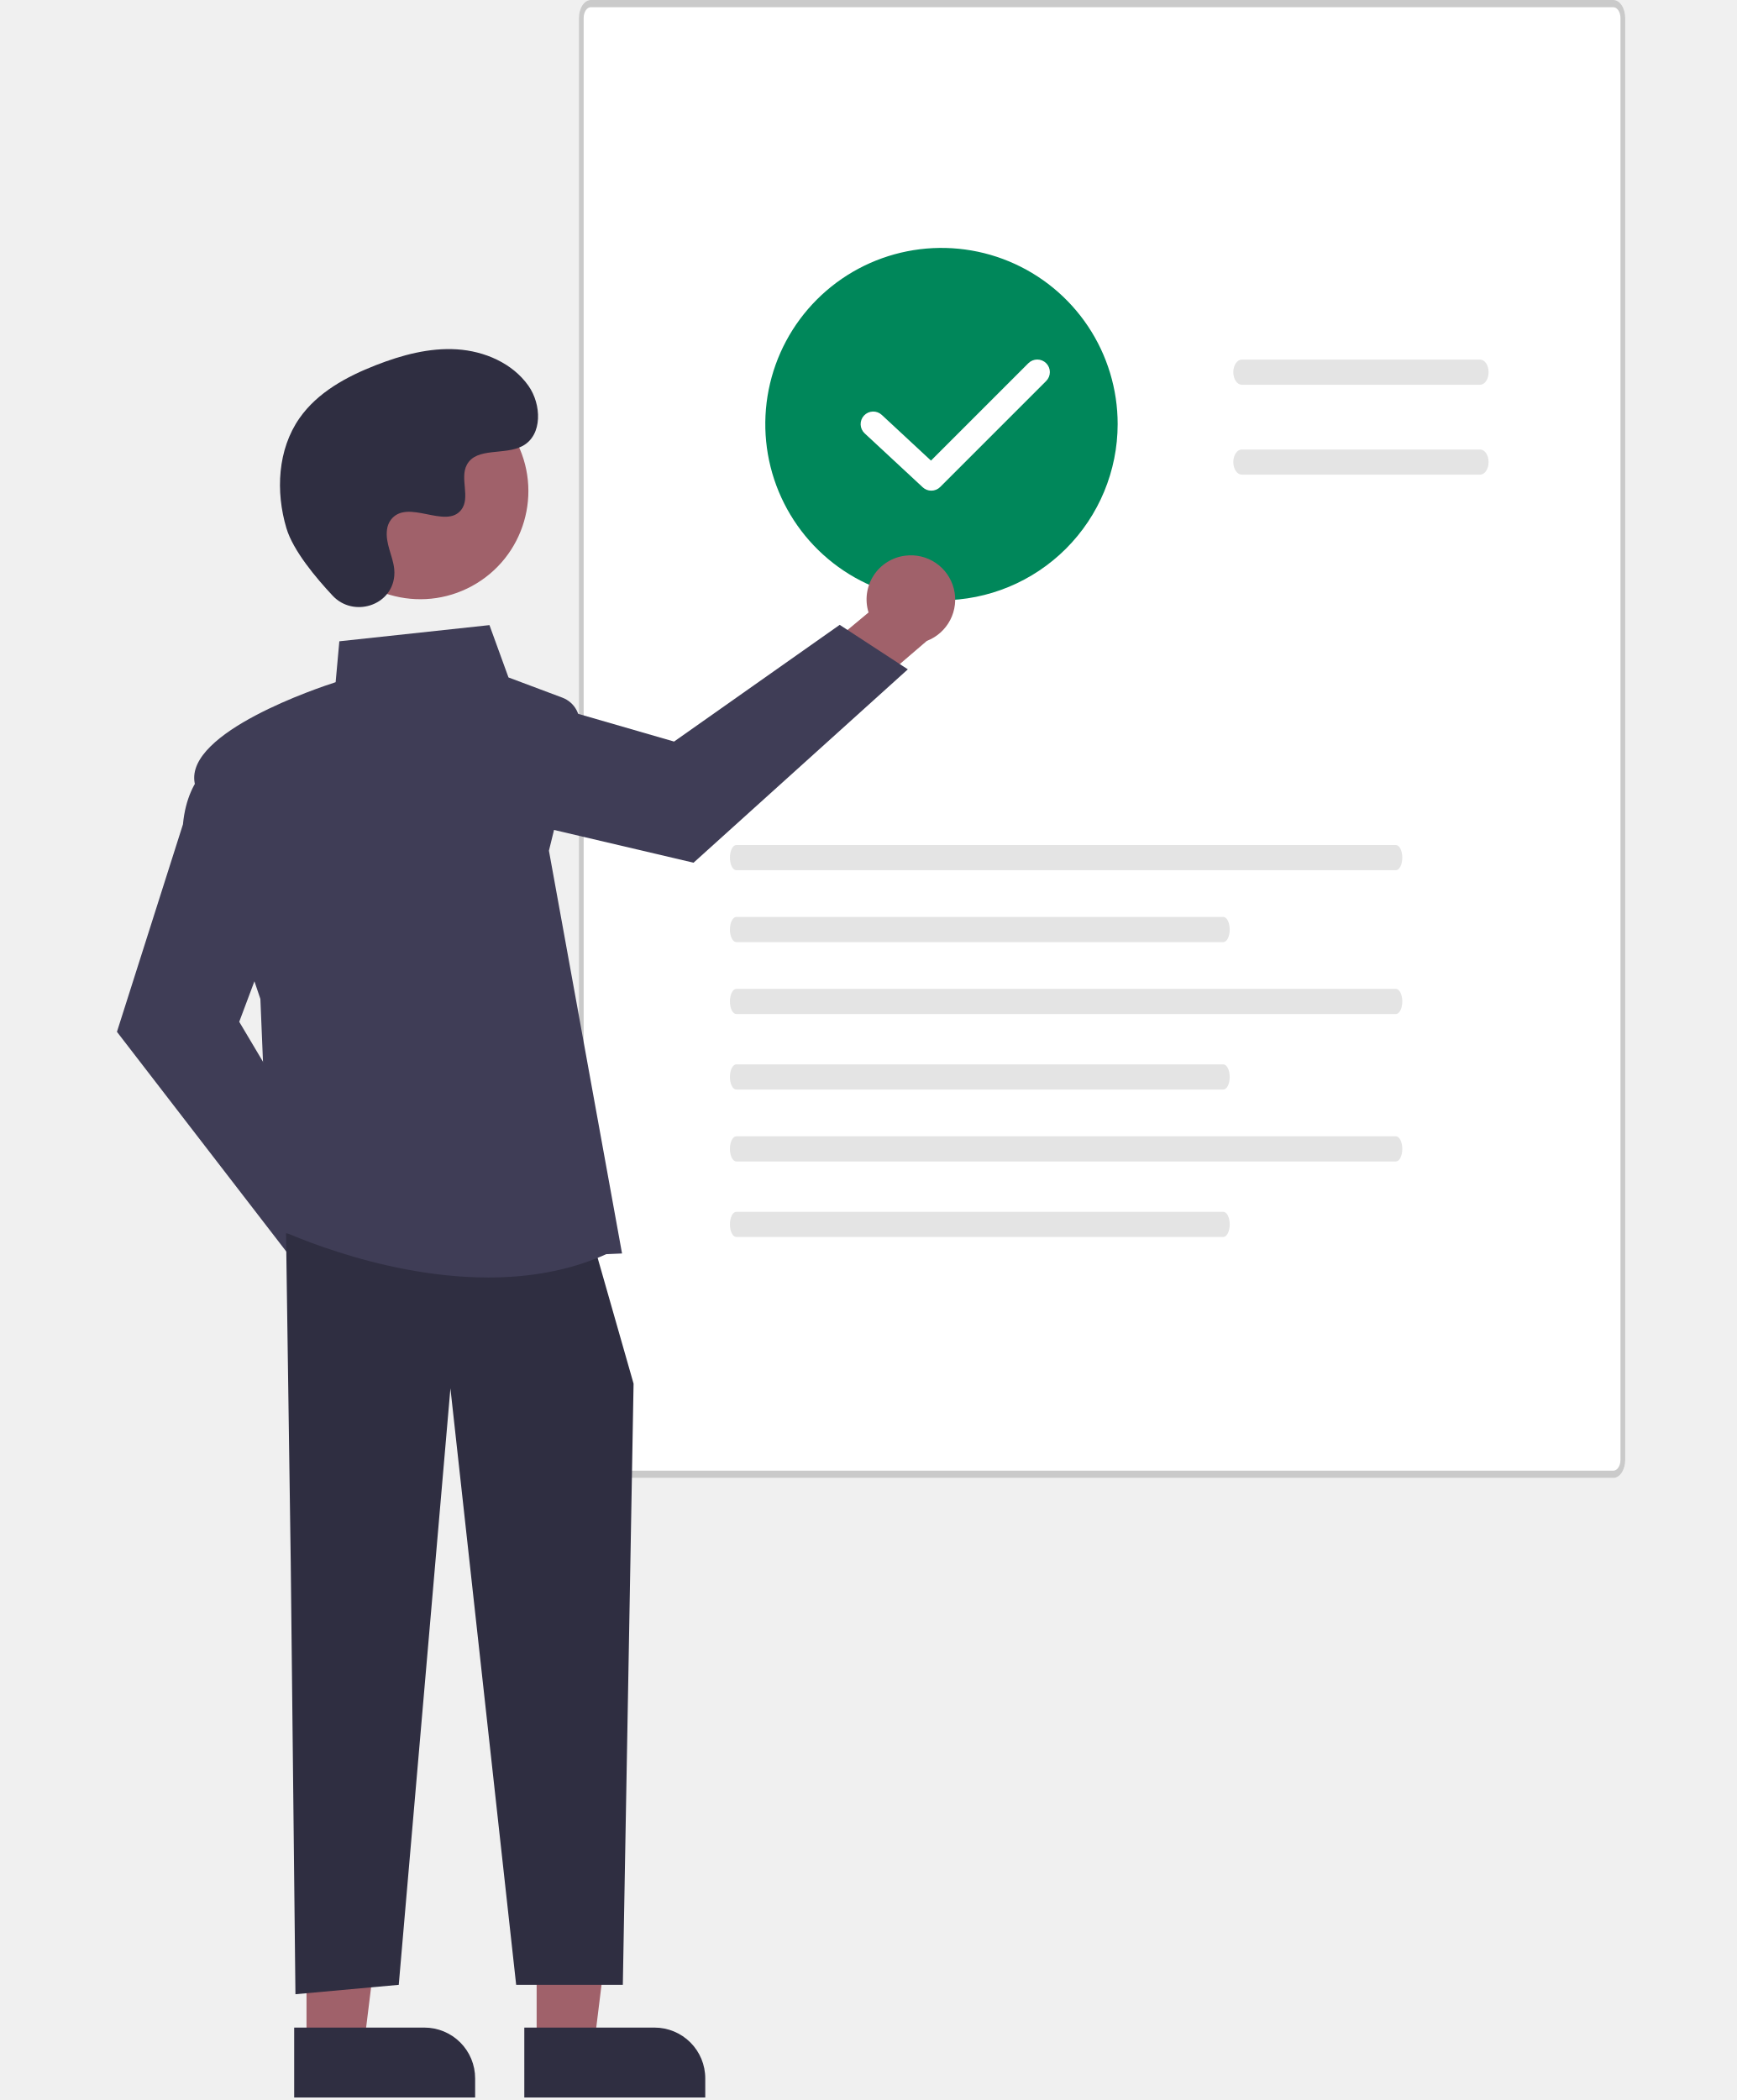
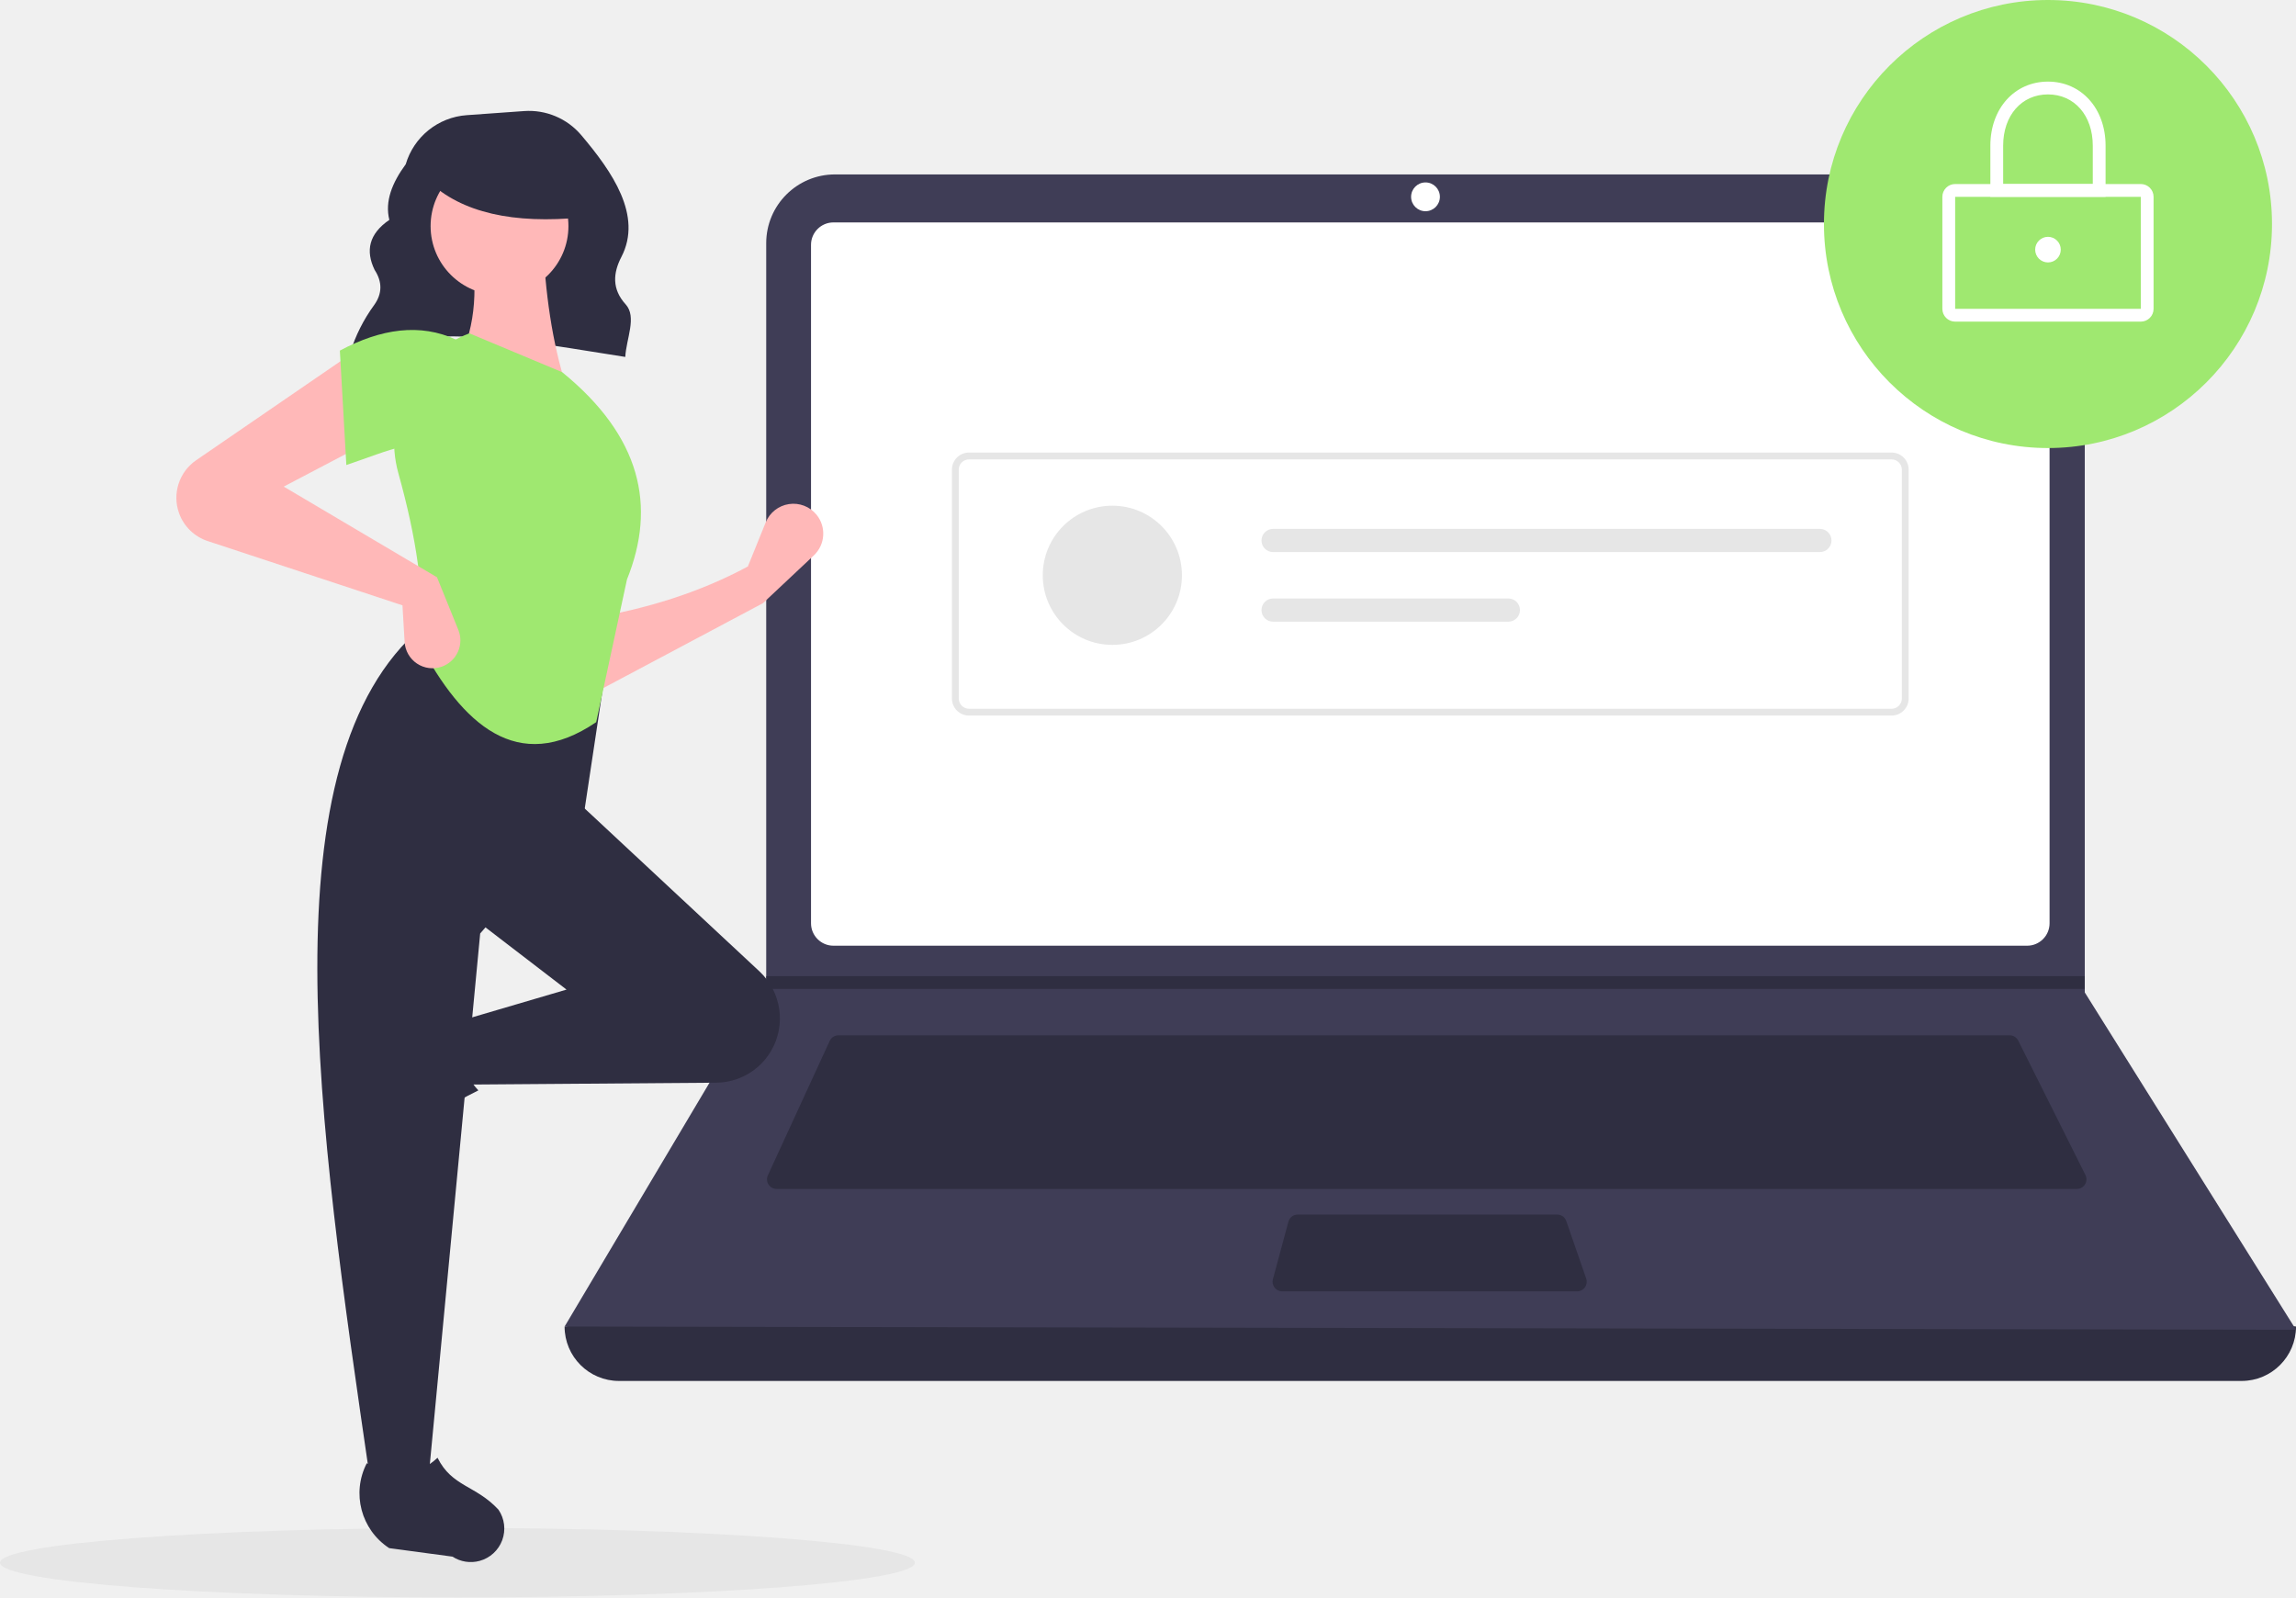
- <svg xmlns="http://www.w3.org/2000/svg" width="483" height="584" viewBox="0 0 483 584" fill="none">
-   <path d="M448.695 411H164.305C163.429 410.998 162.589 410.469 161.969 409.528C161.35 408.588 161.001 407.312 161 405.982V5.018C161.001 3.688 161.35 2.412 161.969 1.472C162.589 0.531 163.429 0.002 164.305 0H448.695C449.571 0.002 450.411 0.531 451.031 1.472C451.65 2.412 451.999 3.688 452 5.018V405.981C451.999 407.311 451.65 408.587 451.031 409.528C450.411 410.468 449.571 410.999 448.695 411Z" fill="white" />
-   <path d="M448.695 411H164.305C163.429 410.998 162.589 410.469 161.969 409.528C161.35 408.588 161.001 407.312 161 405.982V5.018C161.001 3.688 161.35 2.412 161.969 1.472C162.589 0.531 163.429 0.002 164.305 0H448.695C449.571 0.002 450.411 0.531 451.031 1.472C451.65 2.412 451.999 3.688 452 5.018V405.981C451.999 407.311 451.65 408.587 451.031 409.528C450.411 410.468 449.571 410.999 448.695 411ZM164.305 2.003C163.78 2.005 163.277 2.323 162.906 2.886C162.534 3.45 162.325 4.214 162.324 5.012V405.981C162.325 406.778 162.534 407.542 162.906 408.106C163.277 408.67 163.78 408.987 164.305 408.989H448.695C449.22 408.988 449.723 408.67 450.095 408.106C450.466 407.542 450.675 406.778 450.676 405.981V5.018C450.675 4.221 450.466 3.457 450.094 2.893C449.723 2.329 449.22 2.012 448.695 2.01L164.305 2.003Z" fill="#CACACA" />
-   <path d="M345.36 125C344.734 125.002 344.133 125.372 343.691 126.028C343.249 126.684 343 127.573 343 128.5C343 129.427 343.249 130.316 343.691 130.972C344.133 131.628 344.734 131.998 345.36 132H411.64C412.266 131.998 412.867 131.628 413.309 130.972C413.751 130.316 414 129.427 414 128.5C414 127.573 413.751 126.684 413.309 126.028C412.867 125.372 412.266 125.002 411.64 125H345.36Z" fill="#E4E4E4" />
-   <path d="M345.36 100C344.734 100.002 344.133 100.372 343.691 101.028C343.249 101.684 343 102.573 343 103.5C343 104.427 343.249 105.316 343.691 105.972C344.133 106.628 344.734 106.998 345.36 107H411.64C412.266 106.998 412.867 106.628 413.309 105.972C413.751 105.316 414 104.427 414 103.5C414 102.573 413.751 101.684 413.309 101.028C412.867 100.372 412.266 100.002 411.64 100H345.36Z" fill="#E4E4E4" />
-   <path d="M204.779 235C204.307 235.002 203.854 235.372 203.521 236.028C203.187 236.684 203 237.573 203 238.5C203 239.427 203.187 240.316 203.521 240.972C203.854 241.628 204.307 241.998 204.779 242H388.221C388.693 241.998 389.146 241.628 389.479 240.972C389.813 240.316 390 239.427 390 238.5C390 237.573 389.813 236.684 389.479 236.028C389.146 235.372 388.693 235.002 388.221 235H204.779Z" fill="#E4E4E4" />
-   <path d="M204.777 255C204.305 255.002 203.853 255.372 203.52 256.028C203.187 256.684 203 257.573 203 258.5C203 259.427 203.187 260.316 203.52 260.972C203.853 261.628 204.305 261.998 204.777 262H340.223C340.695 261.998 341.147 261.628 341.48 260.972C341.813 260.316 342 259.427 342 258.5C342 257.573 341.813 256.684 341.48 256.028C341.147 255.372 340.695 255.002 340.223 255H204.777Z" fill="#E4E4E4" />
-   <path d="M204.779 275C204.307 275.002 203.854 275.372 203.521 276.028C203.187 276.684 203 277.573 203 278.5C203 279.427 203.187 280.316 203.521 280.972C203.854 281.628 204.307 281.998 204.779 282H388.221C388.693 281.998 389.146 281.628 389.479 280.972C389.813 280.316 390 279.427 390 278.5C390 277.573 389.813 276.684 389.479 276.028C389.146 275.372 388.693 275.002 388.221 275H204.779Z" fill="#E4E4E4" />
-   <path d="M204.777 296C204.305 296.002 203.853 296.372 203.52 297.028C203.187 297.684 203 298.573 203 299.5C203 300.427 203.187 301.316 203.52 301.972C203.853 302.628 204.305 302.998 204.777 303H340.223C340.695 302.998 341.147 302.628 341.48 301.972C341.813 301.316 342 300.427 342 299.5C342 298.573 341.813 297.684 341.48 297.028C341.147 296.372 340.695 296.002 340.223 296H204.777Z" fill="#E4E4E4" />
-   <path d="M204.779 316C204.307 316.002 203.854 316.372 203.521 317.028C203.187 317.684 203 318.573 203 319.5C203 320.427 203.187 321.316 203.521 321.972C203.854 322.628 204.307 322.998 204.779 323H388.221C388.693 322.998 389.146 322.628 389.479 321.972C389.813 321.316 390 320.427 390 319.5C390 318.573 389.813 317.684 389.479 317.028C389.146 316.372 388.693 316.002 388.221 316H204.779Z" fill="#E4E4E4" />
-   <path d="M204.777 337C204.305 337.002 203.853 337.372 203.52 338.028C203.187 338.684 203 339.573 203 340.5C203 341.427 203.187 342.316 203.52 342.972C203.853 343.628 204.305 343.998 204.777 344H340.223C340.695 343.998 341.147 343.628 341.48 342.972C341.813 342.316 342 341.427 342 340.5C342 339.573 341.813 338.684 341.48 338.028C341.147 337.372 340.695 337.002 340.223 337H204.777Z" fill="#E4E4E4" />
-   <path d="M261.839 166.944C252.147 166.944 242.674 164.07 234.616 158.686C226.558 153.302 220.277 145.649 216.568 136.696C212.86 127.742 211.889 117.89 213.78 108.385C215.67 98.88 220.337 90.149 227.19 83.296C234.043 76.443 242.774 71.776 252.279 69.886C261.784 67.995 271.636 68.965 280.59 72.674C289.543 76.383 297.196 82.663 302.58 90.721C307.964 98.779 310.838 108.253 310.838 117.944C310.824 130.935 305.656 143.39 296.47 152.576C287.284 161.762 274.83 166.929 261.839 166.944Z" fill="#00875A" />
-   <path d="M113.098 352.216C113.013 350.428 112.537 348.68 111.704 347.095C110.87 345.51 109.699 344.128 108.274 343.044C106.848 341.961 105.202 341.203 103.452 340.825C101.702 340.447 99.89 340.456 98.145 340.854L81.948 318.029L65.677 324.488L89.002 356.401C89.864 359.289 91.756 361.761 94.319 363.348C96.882 364.935 99.938 365.527 102.908 365.011C105.878 364.495 108.556 362.908 110.434 360.55C112.312 358.192 113.26 355.226 113.098 352.216Z" fill="#A0616A" />
-   <path d="M81.531 350.525L32.524 286.947L50.886 229.236C52.232 214.727 61.312 210.675 61.698 210.51L62.287 210.257L78.266 252.869L66.534 284.155L95.331 332.587L81.531 350.525Z" fill="#3F3D56" />
-   <path d="M251.727 154.536C249.951 154.759 248.244 155.368 246.729 156.322C245.213 157.275 243.925 158.55 242.956 160.055C241.986 161.56 241.358 163.259 241.116 165.033C240.874 166.807 241.024 168.613 241.555 170.323L220.05 188.235L227.749 203.959L257.762 178.236C260.575 177.153 262.894 175.076 264.278 172.398C265.662 169.72 266.015 166.627 265.271 163.706C264.528 160.784 262.738 158.237 260.242 156.547C257.745 154.857 254.716 154.142 251.727 154.536Z" fill="#A0616A" />
-   <path d="M252.481 186.138L192.883 239.915L133.925 226.069C119.355 225.85 114.614 217.111 114.419 216.738L114.121 216.17L155.37 196.944L187.47 206.223L233.53 173.768L252.481 186.138Z" fill="#3F3D56" />
-   <path d="M149.248 568.437L165.261 568.436L172.878 506.672L149.245 506.673L149.248 568.437Z" fill="#A0616A" />
-   <path d="M196.143 583.304L145.817 583.306L145.816 563.862L182.023 563.86C185.768 563.86 189.359 565.348 192.007 567.995C194.655 570.643 196.143 574.234 196.143 577.979L196.143 583.304Z" fill="#2F2E41" />
-   <path d="M85.247 568.437L101.26 568.436L108.878 506.672L85.245 506.673L85.247 568.437Z" fill="#A0616A" />
-   <path d="M132.143 583.304L81.817 583.306L81.816 563.862L118.023 563.86C119.877 563.86 121.713 564.225 123.426 564.935C125.139 565.644 126.695 566.684 128.007 567.995C129.318 569.306 130.358 570.863 131.067 572.576C131.777 574.289 132.142 576.125 132.142 577.979L132.143 583.304Z" fill="#2F2E41" />
-   <path d="M79.552 342.991L80.858 434.42L82.165 554.584L110.899 551.972L125.267 386.094L143.553 551.972H173.218L176.206 384.788L165.757 348.216L79.552 342.991Z" fill="#2F2E41" />
-   <path d="M135.793 355.269C104.528 355.272 75.749 341.121 75.36 340.927L75.037 340.765L72.414 277.799C71.653 275.574 56.671 231.668 54.134 217.713C51.563 203.574 88.822 191.165 93.347 189.714L94.374 178.34L136.127 173.841L141.419 188.394L156.399 194.011C158.097 194.649 159.502 195.887 160.349 197.491C161.195 199.095 161.423 200.954 160.991 202.716L152.665 236.572L172.999 348.584L168.621 348.774C158.128 353.513 146.804 355.269 135.793 355.269Z" fill="#3F3D56" />
-   <path d="M131.305 162.953C145.873 154.989 151.227 136.723 143.263 122.154C135.299 107.586 117.033 102.232 102.465 110.196C87.896 118.159 82.542 136.426 90.506 150.994C98.47 165.563 116.736 170.917 131.305 162.953Z" fill="#A0616A" />
-   <path d="M92.536 165.677C98.265 171.78 108.905 168.504 109.652 160.167C109.71 159.519 109.706 158.868 109.639 158.221C109.254 154.528 107.12 151.175 107.631 147.276C107.747 146.306 108.108 145.381 108.681 144.589C113.247 138.475 123.964 147.323 128.273 141.789C130.915 138.395 127.809 133.052 129.837 129.259C132.513 124.253 140.439 126.723 145.409 123.981C150.939 120.931 150.608 112.446 146.968 107.285C142.528 100.991 134.744 97.633 127.058 97.149C119.371 96.665 111.737 98.743 104.56 101.54C96.406 104.717 88.32 109.109 83.303 116.279C77.201 124.998 76.613 136.72 79.665 146.915C81.522 153.117 87.857 160.694 92.536 165.677Z" fill="#2F2E41" />
-   <path d="M259.009 136.452C258.125 136.453 257.274 136.118 256.628 135.516L240.471 120.509C239.792 119.877 239.391 119.001 239.357 118.074C239.324 117.147 239.659 116.244 240.291 115.565C240.922 114.885 241.797 114.484 242.724 114.449C243.651 114.414 244.554 114.749 245.234 115.38L258.92 128.092L285.996 101.015C286.321 100.688 286.707 100.429 287.132 100.251C287.557 100.074 288.013 99.982 288.474 99.981C288.935 99.98 289.391 100.07 289.817 100.246C290.243 100.422 290.63 100.68 290.956 101.006C291.282 101.332 291.54 101.719 291.716 102.145C291.892 102.571 291.982 103.027 291.981 103.488C291.98 103.949 291.888 104.405 291.71 104.83C291.533 105.255 291.273 105.641 290.946 105.966L261.485 135.427C261.16 135.752 260.774 136.01 260.349 136.186C259.924 136.362 259.469 136.452 259.009 136.452Z" fill="white" />
+ <svg xmlns="http://www.w3.org/2000/svg" id="a5c16198-98a1-478b-8909-43624583dcf2" data-name="Layer 1" width="793" height="551.732" viewBox="0 0 793 551.732">
+   <ellipse cx="158" cy="539.732" rx="158" ry="12" fill="#e6e6e6" />
+   <path d="M324.272,296.554c27.497-11.695,61.744-4.285,95.191.858.311-6.228,4.084-13.808.132-18.153-4.801-5.279-4.359-10.825-1.47-16.404,7.388-14.265-3.197-29.444-13.884-42.065a23.669,23.669,0,0,0-19.755-8.292l-19.797,1.414A23.709,23.709,0,0,0,343.635,230.859v0c-4.727,6.429-7.257,12.841-5.664,19.219-7.081,4.839-8.27,10.68-5.089,17.264,2.698,4.146,2.669,8.182-.123,12.106a55.891,55.891,0,0,0-8.31,16.506Z" transform="translate(-203.5 -174.1342)" fill="#2f2e41" />
+   <path d="M977.709,651.097H417.291A18.791,18.791,0,0,1,398.5,632.306h0q304.727-35.415,598,0h0A18.791,18.791,0,0,1,977.709,651.097Z" transform="translate(-203.5 -174.1342)" fill="#2f2e41" />
+   <path d="M996.5,633.412l-598-1.105,69.306-116.616.332-.553V258.131a23.752,23.752,0,0,1,23.754-23.754H899.792a23.752,23.752,0,0,1,23.754,23.754V516.906Z" transform="translate(-203.5 -174.1342)" fill="#3f3d56" />
+   <path d="M491.35,250.957a7.746,7.746,0,0,0-7.738,7.738V493.031a7.747,7.747,0,0,0,7.738,7.738H903.65a7.747,7.747,0,0,0,7.738-7.738V258.694a7.747,7.747,0,0,0-7.738-7.738Z" transform="translate(-203.5 -174.1342)" fill="#fff" />
+   <path d="M493.078,531.718a3.325,3.325,0,0,0-3.013,1.93l-21.355,46.425a3.316,3.316,0,0,0,3.012,4.702H920.814a3.316,3.316,0,0,0,2.965-4.799L900.567,533.551a3.299,3.299,0,0,0-2.965-1.833Z" transform="translate(-203.5 -174.1342)" fill="#2f2e41" />
+   <circle cx="492.342" cy="67.98" r="4.974" fill="#fff" />
+   <path d="M651.7,593.619a3.321,3.321,0,0,0-3.202,2.454l-5.357,19.896a3.316,3.316,0,0,0,3.202,4.179h101.874a3.315,3.315,0,0,0,3.133-4.401l-6.887-19.896a3.318,3.318,0,0,0-3.134-2.231Z" transform="translate(-203.5 -174.1342)" fill="#2f2e41" />
+   <polygon points="720.046 337.135 720.046 341.556 264.306 341.556 264.649 341.004 264.649 337.135 720.046 337.135" fill="#2f2e41" />
+   <circle cx="707.335" cy="77.375" r="77.375" fill="#9fe870" />
+   <path d="M942.89,285.223H878.779a4.426,4.426,0,0,1-4.421-4.421V242.114a4.426,4.426,0,0,1,4.421-4.421H942.89a4.426,4.426,0,0,1,4.421,4.421v38.688A4.426,4.426,0,0,1,942.89,285.223Zm-64.111-43.109v38.688h64.114L942.89,242.114Z" transform="translate(-203.5 -174.1342)" fill="#fff" />
+   <path d="M930.731,242.114h-39.793V224.428c0-12.81,8.368-22.107,19.896-22.107s19.896,9.297,19.896,22.107Zm-35.372-4.421h30.95V224.428c0-10.413-6.363-17.686-15.475-17.686s-15.475,7.273-15.475,17.686Z" transform="translate(-203.5 -174.1342)" fill="#fff" />
+   <circle cx="707.335" cy="86.218" r="4.421" fill="#fff" />
+   <path d="M856.82,421.284H538.18a5.908,5.908,0,0,1-5.901-5.901V336.342a5.908,5.908,0,0,1,5.901-5.901H856.82a5.908,5.908,0,0,1,5.901,5.901V415.383A5.908,5.908,0,0,1,856.82,421.284Zm-318.64-88.482a3.544,3.544,0,0,0-3.54,3.54V415.383a3.544,3.544,0,0,0,3.54,3.54H856.82a3.544,3.544,0,0,0,3.54-3.54V336.342a3.544,3.544,0,0,0-3.54-3.54Z" transform="translate(-203.5 -174.1342)" fill="#e6e6e6" />
+   <circle cx="384.19" cy="198.695" r="24.036" fill="#e6e6e6" />
+   <path d="M643.203,356.805a4.006,4.006,0,1,0,0,8.012H832.061a4.006,4.006,0,0,0,0-8.012Z" transform="translate(-203.5 -174.1342)" fill="#e6e6e6" />
+   <path d="M643.203,380.842a4.006,4.006,0,1,0,0,8.012H724.469a4.006,4.006,0,1,0,0-8.012Z" transform="translate(-203.5 -174.1342)" fill="#e6e6e6" />
+   <path d="M467.022,382.462,408.119,413.778l-.746-26.096c19.226-3.209,37.517-8.797,54.429-17.895l6.16-15.22a10.318,10.318,0,0,1,17.536-2.678l0,0a10.318,10.318,0,0,1-.908,14.069Z" transform="translate(-203.5 -174.1342)" fill="#ffb8b8" />
+   <path d="M323.098,563.267v0a11.574,11.574,0,0,1,1.469-9.363l12.939-19.858a22.612,22.612,0,0,1,29.335-7.739h0c-5.438,9.256-4.68,17.377,1.878,24.434a117.631,117.631,0,0,0-27.936,19.045A11.574,11.574,0,0,1,323.098,563.267Z" transform="translate(-203.5 -174.1342)" fill="#2f2e41" />
+   <path d="M469.705,537.303l0,0a22.203,22.203,0,0,1-18.871,10.779l-85.96.651-3.728-21.623,38.026-11.184-32.061-24.605L402.154,450.313l63.65,59.324A22.203,22.203,0,0,1,469.705,537.303Z" transform="translate(-203.5 -174.1342)" fill="#2f2e41" />
+   <path d="M351.453,685.179H331.321c-18.075-123.898-36.474-248.142,17.895-294.515l64.122,10.439L405.136,455.532l-35.789,41.008Z" transform="translate(-203.5 -174.1342)" fill="#2f2e41" />
+   <path d="M369.149,713.246h0a11.574,11.574,0,0,1-9.363-1.469l-21.859-2.938a22.612,22.612,0,0,1-7.741-29.335v0c9.257,5.437,17.377,4.679,24.434-1.879,4.986,10.067,13.201,9.453,21.047,17.935A11.574,11.574,0,0,1,369.149,713.246Z" transform="translate(-203.5 -174.1342)" fill="#2f2e41" />
+   <path d="M399.172,307.902l-37.28-8.947c6.192-12.674,6.702-26.776,3.728-41.754l25.351-.746C391.764,275.08,394.167,292.481,399.172,307.902Z" transform="translate(-203.5 -174.1342)" fill="#ffb8b8" />
+   <path d="M409.418,423.552c-27.139,18.493-46.314.633-60.947-26.923,2.033-16.862-1.259-37.041-7.357-58.966a40.138,40.138,0,0,1,24.506-48.401h0l32.061,13.421c27.224,22.19,32.582,46.227,22.368,71.578Z" transform="translate(-203.5 -174.1342)" fill="#9fe870" />
+   <path d="M331.321,326.542,301.497,342.2l52.938,31.316,7.366,18.17a9.637,9.637,0,0,1-5.789,12.731h0a9.637,9.637,0,0,1-12.762-8.544l-.745-12.663-67.284-22.204a15.733,15.733,0,0,1-9.873-9.611v0a15.733,15.733,0,0,1,5.903-18.303l54.105-37.118Z" transform="translate(-203.5 -174.1342)" fill="#ffb8b8" />
+   <path d="M361.146,329.524c-12.439-5.451-23.749.47-38.026,5.219l-2.237-39.517c14.176-7.556,27.692-9.593,40.263-3.728Z" transform="translate(-203.5 -174.1342)" fill="#9fe870" />
+   <circle cx="172.525" cy="78.093" r="23.802" fill="#ffb8b8" />
+   <path d="M404.5,249.224c-23.566,2.308-41.523-1.546-53-12.52v-8.838h51Z" transform="translate(-203.5 -174.1342)" fill="#2f2e41" />
</svg>
